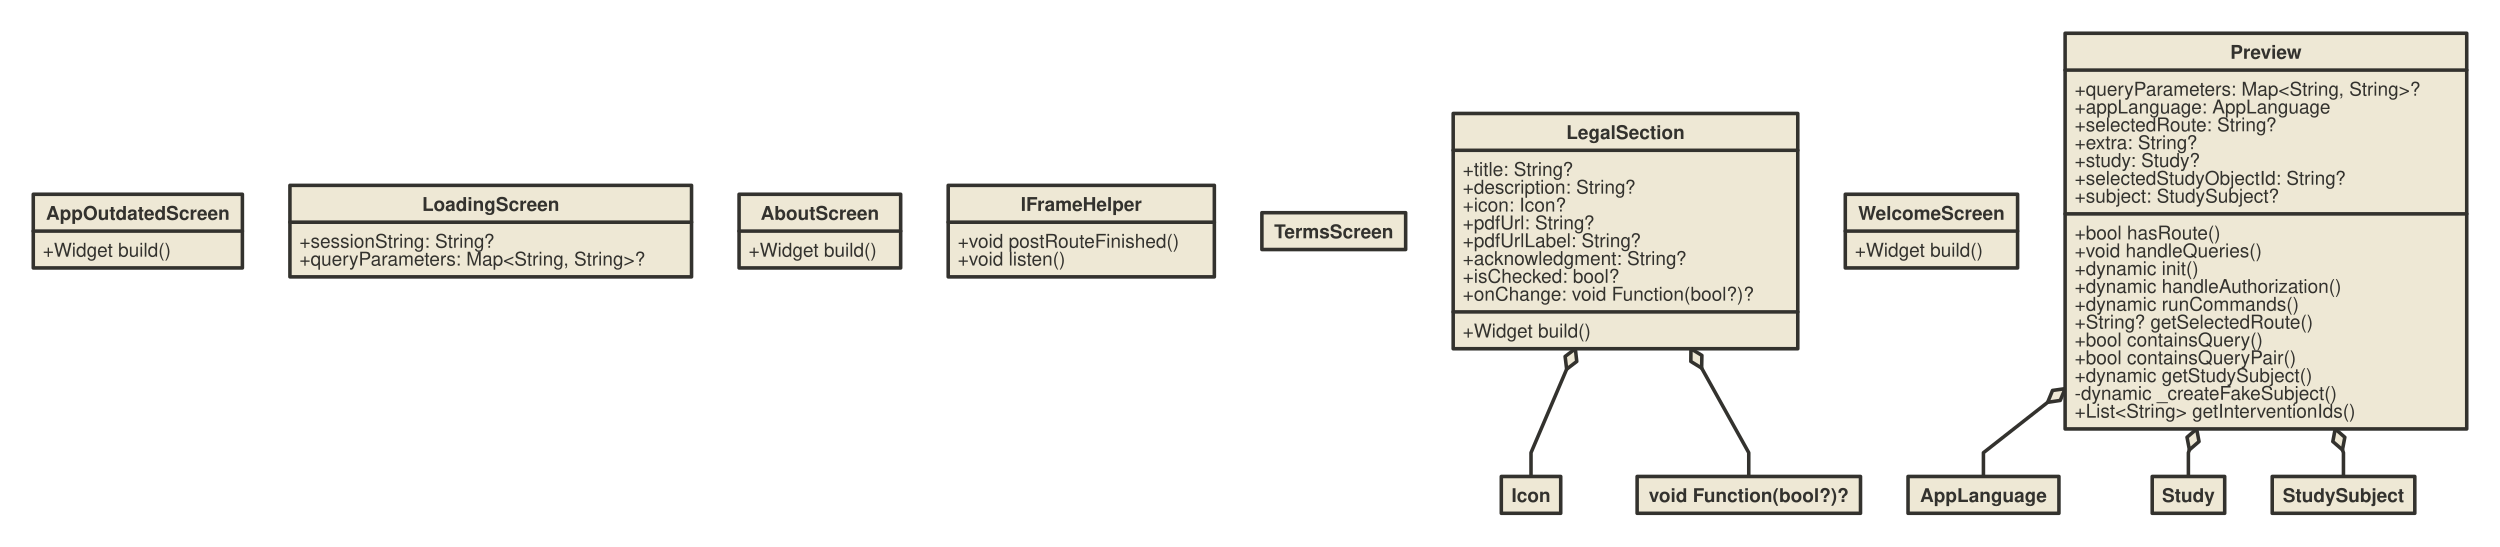
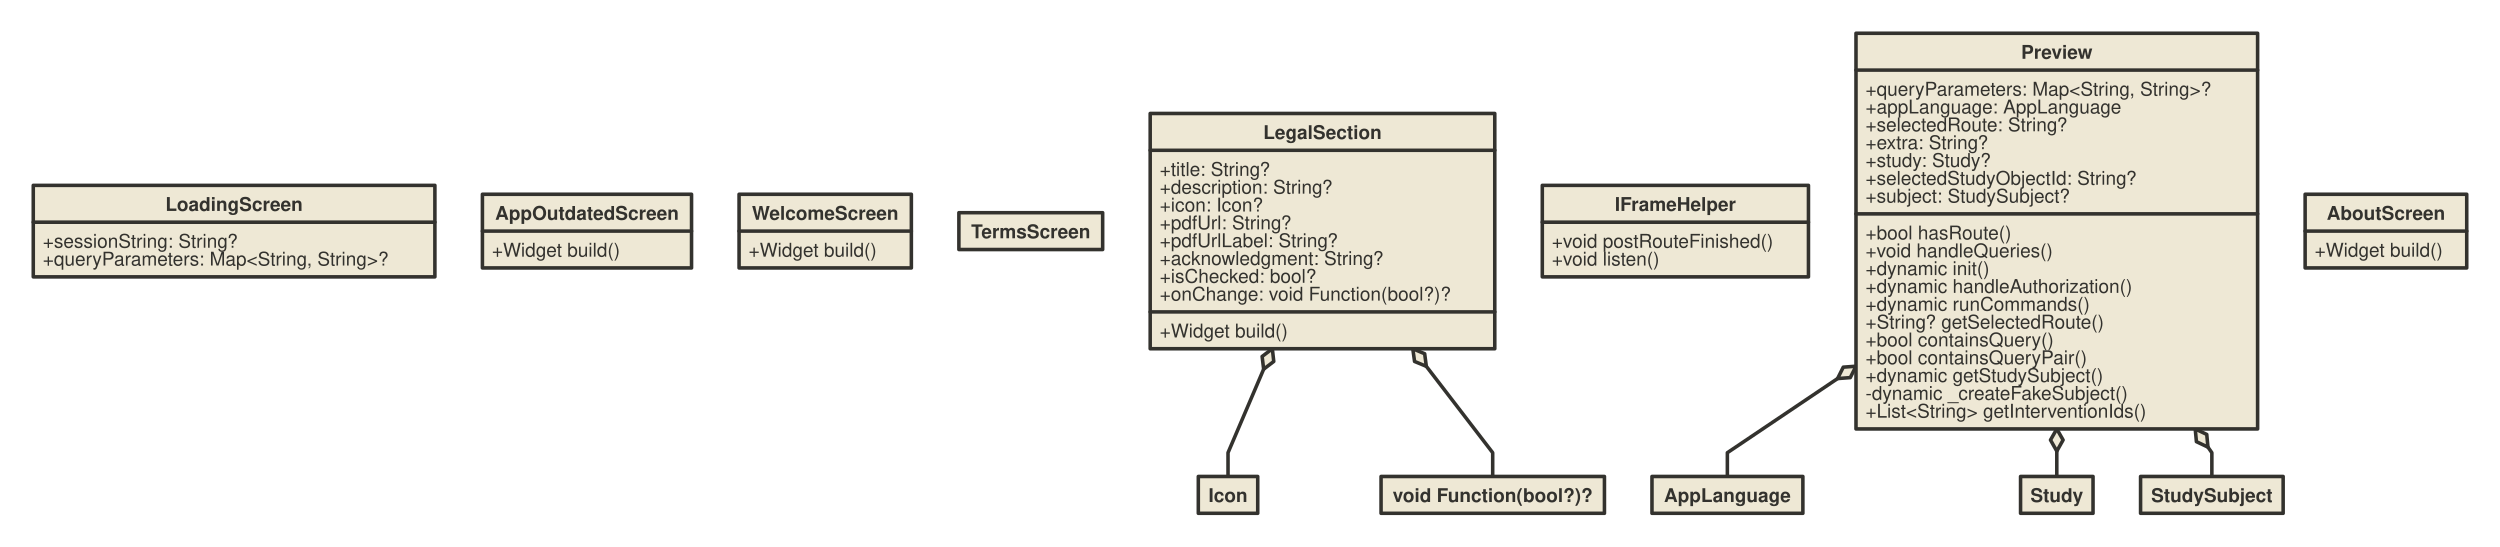
<svg xmlns="http://www.w3.org/2000/svg" version="1.1" baseProfile="full" width="2104.0" height="460.0" viewbox="0 0 2104 460">
-   <g stroke-width="1.0" text-align="left" font="12pt Helvetica, Arial, sans-serif" font-size="12pt" font-family="Helvetica" font-weight="bold" font-style="normal">
+   <g stroke-width="1.0" text-align="left" font="12pt Helvetica, Arial, sans-serif" font-size="12pt" font-family="Helvetica" font-weight="normal" font-style="normal">
    <g font-family="Helvetica" font-size="12pt" font-weight="bold" font-style="normal" stroke-width="3.0" stroke-linejoin="round" stroke-linecap="round" stroke="#33322E">
      <g stroke="transparent" fill="transparent">
        <rect x="0.0" y="0.0" height="460.0" width="2104.0" stroke="none" />
      </g>
      <g transform="translate(8, 8)" fill="#33322E">
        <g transform="translate(20, 20)" fill="#33322E" font-family="Helvetica" font-size="12pt" font-weight="normal" font-style="normal">
-           <path d="M1290.5 282.7 L1260.5 353 L1260.5 373 L1260.5 373.0 " fill="none" />
-           <g fill="#eee8d5">
-             <path d="M1299.0 276.2 L1290.5 282.7 L1289.2 272.0 L1297.8 265.5 Z" />
-           </g>
-           <path d="M1404.1 281.8 L1443.75 353 L1443.75 373 L1443.8 373.0 " fill="none" />
-           <g fill="#eee8d5">
-             <path d="M1404.3 271.1 L1404.1 281.8 L1395.0 276.2 L1395.1 265.5 Z" />
-           </g>
-           <path d="M1695.3 310.6 L1641.25 353 L1641.25 373 L1641.3 373.0 " fill="none" />
-           <g fill="#eee8d5">
-             <path d="M1705.9 309.0 L1695.3 310.6 L1699.4 300.6 L1710.0 299.1 Z" />
-           </g>
-           <path d="M1814.6 350.6 L1813.75 353 L1813.75 373 L1813.8 373.0 " fill="none" />
-           <g fill="#eee8d5">
-             <path d="M1822.7 343.6 L1814.6 350.6 L1812.6 340.0 L1820.7 333.0 Z" />
-           </g>
-           <path d="M1943.4 350.6 L1944.25 353 L1944.25 373 L1944.3 373.0 " fill="none" />
-           <g fill="#eee8d5">
-             <path d="M1945.4 340.0 L1943.4 350.6 L1935.3 343.6 L1937.3 333.0 Z" />
-           </g>
-           <g data-name="AppOutdatedScreen">
-             <g fill="#eee8d5" stroke="#33322E" data-name="AppOutdatedScreen">
-               <rect x="0.0" y="135.5" height="62.0" width="176.0" data-name="AppOutdatedScreen" />
-               <path d="M0.0 166.5 L176.0 166.5" fill="none" data-name="AppOutdatedScreen" />
-             </g>
-             <g transform="translate(0, 135.5)" font-family="Helvetica" font-size="12pt" font-weight="bold" font-style="normal" data-name="AppOutdatedScreen">
-               <g transform="translate(8, 8)" fill="#33322E" text-align="center" data-name="AppOutdatedScreen">
-                 <text x="80.0" y="13.5" stroke="none" text-anchor="middle" data-name="AppOutdatedScreen">AppOutdatedScreen</text>
-               </g>
-             </g>
-             <g transform="translate(0, 166.5)" font-family="Helvetica" font-size="12pt" font-weight="normal" font-style="normal" data-name="AppOutdatedScreen">
-               <g transform="translate(8, 8)" fill="#33322E" text-align="left" data-name="AppOutdatedScreen">
-                 <text x="0.0" y="13.5" stroke="none" data-name="AppOutdatedScreen">+Widget build()</text>
-               </g>
-             </g>
+           <path d="M1035.5 282.7 L1005.5 353 L1005.5 373 L1005.5 373.0 " fill="none" />
+           <g fill="#eee8d5">
+             <path d="M1044.0 276.2 L1035.5 282.7 L1034.2 272.0 L1042.8 265.5 Z" />
+           </g>
+           <path d="M1172.4 280.3 L1228.25 353 L1228.25 373 L1228.3 373.0 " fill="none" />
+           <g fill="#eee8d5">
+             <path d="M1171.0 269.7 L1172.4 280.3 L1162.5 276.2 L1161.0 265.5 Z" />
+           </g>
+           <path d="M1518.5 290.6 L1425.75 353 L1425.75 373 L1425.8 373.0 " fill="none" />
+           <g fill="#eee8d5">
+             <path d="M1529.2 289.8 L1518.5 290.6 L1523.3 281.0 L1534.0 280.2 Z" />
+           </g>
+           <path d="M1703.0 351.7 L1703 353 L1703 373 L1703.0 373.0 " fill="none" />
+           <g fill="#eee8d5">
+             <path d="M1708.3 342.3 L1703.0 351.7 L1697.7 342.3 L1703.0 333.0 Z" />
+           </g>
+           <path d="M1830.2 348.3 L1833.5 353 L1833.5 373 L1833.5 373.0 " fill="none" />
+           <g fill="#eee8d5">
+             <path d="M1829.2 337.6 L1830.2 348.3 L1820.5 343.7 L1819.5 333.0 Z" />
          </g>
          <g data-name="LoadingScreen">
            <g fill="#eee8d5" stroke="#33322E" data-name="LoadingScreen">
-               <rect x="216.0" y="128.0" height="77.0" width="338.0" data-name="LoadingScreen" />
-               <path d="M216.0 159.0 L554.0 159.0" fill="none" data-name="LoadingScreen" />
-             </g>
-             <g transform="translate(216, 128)" font-family="Helvetica" font-size="12pt" font-weight="bold" font-style="normal" data-name="LoadingScreen">
+               <rect x="0.0" y="128.0" height="77.0" width="338.0" data-name="LoadingScreen" />
+               <path d="M0.0 159.0 L338.0 159.0" fill="none" data-name="LoadingScreen" />
+             </g>
+             <g transform="translate(0, 128)" font-family="Helvetica" font-size="12pt" font-weight="bold" font-style="normal" data-name="LoadingScreen">
              <g transform="translate(8, 8)" fill="#33322E" text-align="center" data-name="LoadingScreen">
                <text x="161.0" y="13.5" stroke="none" text-anchor="middle" data-name="LoadingScreen">LoadingScreen</text>
              </g>
            </g>
-             <g transform="translate(216, 159)" font-family="Helvetica" font-size="12pt" font-weight="normal" font-style="normal" data-name="LoadingScreen">
+             <g transform="translate(0, 159)" font-family="Helvetica" font-size="12pt" font-weight="normal" font-style="normal" data-name="LoadingScreen">
              <g transform="translate(8, 8)" fill="#33322E" text-align="left" data-name="LoadingScreen">
                <text x="0.0" y="13.5" stroke="none" data-name="LoadingScreen">+sessionString: String?</text>
                <text x="0.0" y="28.5" stroke="none" data-name="LoadingScreen">+queryParameters: Map&lt;String, String&gt;?</text>
              </g>
            </g>
          </g>
-           <g data-name="AboutScreen">
-             <g fill="#eee8d5" stroke="#33322E" data-name="AboutScreen">
-               <rect x="594.0" y="135.5" height="62.0" width="136.0" data-name="AboutScreen" />
-               <path d="M594.0 166.5 L730.0 166.5" fill="none" data-name="AboutScreen" />
-             </g>
-             <g transform="translate(594, 135.5)" font-family="Helvetica" font-size="12pt" font-weight="bold" font-style="normal" data-name="AboutScreen">
-               <g transform="translate(8, 8)" fill="#33322E" text-align="center" data-name="AboutScreen">
-                 <text x="60.0" y="13.5" stroke="none" text-anchor="middle" data-name="AboutScreen">AboutScreen</text>
-               </g>
-             </g>
-             <g transform="translate(594, 166.5)" font-family="Helvetica" font-size="12pt" font-weight="normal" font-style="normal" data-name="AboutScreen">
-               <g transform="translate(8, 8)" fill="#33322E" text-align="left" data-name="AboutScreen">
-                 <text x="0.0" y="13.5" stroke="none" data-name="AboutScreen">+Widget build()</text>
-               </g>
-             </g>
-           </g>
-           <g data-name="IFrameHelper">
-             <g fill="#eee8d5" stroke="#33322E" data-name="IFrameHelper">
-               <rect x="770.0" y="128.0" height="77.0" width="224.0" data-name="IFrameHelper" />
-               <path d="M770.0 159.0 L994.0 159.0" fill="none" data-name="IFrameHelper" />
-             </g>
-             <g transform="translate(770, 128)" font-family="Helvetica" font-size="12pt" font-weight="bold" font-style="normal" data-name="IFrameHelper">
-               <g transform="translate(8, 8)" fill="#33322E" text-align="center" data-name="IFrameHelper">
-                 <text x="104.0" y="13.5" stroke="none" text-anchor="middle" data-name="IFrameHelper">IFrameHelper</text>
-               </g>
-             </g>
-             <g transform="translate(770, 159)" font-family="Helvetica" font-size="12pt" font-weight="normal" font-style="normal" data-name="IFrameHelper">
-               <g transform="translate(8, 8)" fill="#33322E" text-align="left" data-name="IFrameHelper">
-                 <text x="0.0" y="13.5" stroke="none" data-name="IFrameHelper">+void postRouteFinished()</text>
-                 <text x="0.0" y="28.5" stroke="none" data-name="IFrameHelper">+void listen()</text>
+           <g data-name="AppOutdatedScreen">
+             <g fill="#eee8d5" stroke="#33322E" data-name="AppOutdatedScreen">
+               <rect x="378.0" y="135.5" height="62.0" width="176.0" data-name="AppOutdatedScreen" />
+               <path d="M378.0 166.5 L554.0 166.5" fill="none" data-name="AppOutdatedScreen" />
+             </g>
+             <g transform="translate(378, 135.5)" font-family="Helvetica" font-size="12pt" font-weight="bold" font-style="normal" data-name="AppOutdatedScreen">
+               <g transform="translate(8, 8)" fill="#33322E" text-align="center" data-name="AppOutdatedScreen">
+                 <text x="80.0" y="13.5" stroke="none" text-anchor="middle" data-name="AppOutdatedScreen">AppOutdatedScreen</text>
+               </g>
+             </g>
+             <g transform="translate(378, 166.5)" font-family="Helvetica" font-size="12pt" font-weight="normal" font-style="normal" data-name="AppOutdatedScreen">
+               <g transform="translate(8, 8)" fill="#33322E" text-align="left" data-name="AppOutdatedScreen">
+                 <text x="0.0" y="13.5" stroke="none" data-name="AppOutdatedScreen">+Widget build()</text>
+               </g>
+             </g>
+           </g>
+           <g data-name="WelcomeScreen">
+             <g fill="#eee8d5" stroke="#33322E" data-name="WelcomeScreen">
+               <rect x="594.0" y="135.5" height="62.0" width="145.0" data-name="WelcomeScreen" />
+               <path d="M594.0 166.5 L739.0 166.5" fill="none" data-name="WelcomeScreen" />
+             </g>
+             <g transform="translate(594, 135.5)" font-family="Helvetica" font-size="12pt" font-weight="bold" font-style="normal" data-name="WelcomeScreen">
+               <g transform="translate(8, 8)" fill="#33322E" text-align="center" data-name="WelcomeScreen">
+                 <text x="64.5" y="13.5" stroke="none" text-anchor="middle" data-name="WelcomeScreen">WelcomeScreen</text>
+               </g>
+             </g>
+             <g transform="translate(594, 166.5)" font-family="Helvetica" font-size="12pt" font-weight="normal" font-style="normal" data-name="WelcomeScreen">
+               <g transform="translate(8, 8)" fill="#33322E" text-align="left" data-name="WelcomeScreen">
+                 <text x="0.0" y="13.5" stroke="none" data-name="WelcomeScreen">+Widget build()</text>
              </g>
            </g>
          </g>
          <g data-name="TermsScreen">
            <g fill="#eee8d5" stroke="#33322E" data-name="TermsScreen">
-               <rect x="1034.0" y="151.0" height="31.0" width="121.0" data-name="TermsScreen" />
-             </g>
-             <g transform="translate(1034, 151)" font-family="Helvetica" font-size="12pt" font-weight="bold" font-style="normal" data-name="TermsScreen">
+               <rect x="779.0" y="151.0" height="31.0" width="121.0" data-name="TermsScreen" />
+             </g>
+             <g transform="translate(779, 151)" font-family="Helvetica" font-size="12pt" font-weight="bold" font-style="normal" data-name="TermsScreen">
              <g transform="translate(8, 8)" fill="#33322E" text-align="center" data-name="TermsScreen">
                <text x="52.5" y="13.5" stroke="none" text-anchor="middle" data-name="TermsScreen">TermsScreen</text>
              </g>
            </g>
          </g>
          <g data-name="LegalSection">
            <g fill="#eee8d5" stroke="#33322E" data-name="LegalSection">
-               <rect x="1195.0" y="67.5" height="198.0" width="290.0" data-name="LegalSection" />
-               <path d="M1195.0 98.5 L1485.0 98.5" fill="none" data-name="LegalSection" />
-               <path d="M1195.0 234.5 L1485.0 234.5" fill="none" data-name="LegalSection" />
-             </g>
-             <g transform="translate(1195, 67.5)" font-family="Helvetica" font-size="12pt" font-weight="bold" font-style="normal" data-name="LegalSection">
+               <rect x="940.0" y="67.5" height="198.0" width="290.0" data-name="LegalSection" />
+               <path d="M940.0 98.5 L1230.0 98.5" fill="none" data-name="LegalSection" />
+               <path d="M940.0 234.5 L1230.0 234.5" fill="none" data-name="LegalSection" />
+             </g>
+             <g transform="translate(940, 67.5)" font-family="Helvetica" font-size="12pt" font-weight="bold" font-style="normal" data-name="LegalSection">
              <g transform="translate(8, 8)" fill="#33322E" text-align="center" data-name="LegalSection">
                <text x="137.0" y="13.5" stroke="none" text-anchor="middle" data-name="LegalSection">LegalSection</text>
              </g>
            </g>
-             <g transform="translate(1195, 98.5)" font-family="Helvetica" font-size="12pt" font-weight="normal" font-style="normal" data-name="LegalSection">
+             <g transform="translate(940, 98.5)" font-family="Helvetica" font-size="12pt" font-weight="normal" font-style="normal" data-name="LegalSection">
              <g transform="translate(8, 8)" fill="#33322E" text-align="left" data-name="LegalSection">
                <text x="0.0" y="13.5" stroke="none" data-name="LegalSection">+title: String?</text>
                <text x="0.0" y="28.5" stroke="none" data-name="LegalSection">+description: String?</text>
                <text x="0.0" y="43.5" stroke="none" data-name="LegalSection">+icon: Icon?</text>
                <text x="0.0" y="58.5" stroke="none" data-name="LegalSection">+pdfUrl: String?</text>
                <text x="0.0" y="73.5" stroke="none" data-name="LegalSection">+pdfUrlLabel: String?</text>
                <text x="0.0" y="88.5" stroke="none" data-name="LegalSection">+acknowledgment: String?</text>
                <text x="0.0" y="103.5" stroke="none" data-name="LegalSection">+isChecked: bool?</text>
                <text x="0.0" y="118.5" stroke="none" data-name="LegalSection">+onChange: void Function(bool?)?</text>
              </g>
            </g>
-             <g transform="translate(1195, 234.5)" font-family="Helvetica" font-size="12pt" font-weight="normal" font-style="normal" data-name="LegalSection">
+             <g transform="translate(940, 234.5)" font-family="Helvetica" font-size="12pt" font-weight="normal" font-style="normal" data-name="LegalSection">
              <g transform="translate(8, 8)" fill="#33322E" text-align="left" data-name="LegalSection">
                <text x="0.0" y="13.5" stroke="none" data-name="LegalSection">+Widget build()</text>
              </g>
            </g>
          </g>
          <g data-name="Icon">
            <g fill="#eee8d5" stroke="#33322E" data-name="Icon">
-               <rect x="1235.5" y="373.0" height="31.0" width="50.0" data-name="Icon" />
-             </g>
-             <g transform="translate(1235.5, 373)" font-family="Helvetica" font-size="12pt" font-weight="bold" font-style="normal" data-name="Icon">
+               <rect x="980.5" y="373.0" height="31.0" width="50.0" data-name="Icon" />
+             </g>
+             <g transform="translate(980.5, 373)" font-family="Helvetica" font-size="12pt" font-weight="bold" font-style="normal" data-name="Icon">
              <g transform="translate(8, 8)" fill="#33322E" text-align="center" data-name="Icon">
                <text x="17.0" y="13.5" stroke="none" text-anchor="middle" data-name="Icon">Icon</text>
              </g>
            </g>
          </g>
          <g data-name="void Function(bool?)?">
            <g fill="#eee8d5" stroke="#33322E" data-name="void Function(bool?)?">
-               <rect x="1349.8" y="373.0" height="31.0" width="188.0" data-name="void Function(bool?)?" />
-             </g>
-             <g transform="translate(1349.75, 373)" font-family="Helvetica" font-size="12pt" font-weight="bold" font-style="normal" data-name="void Function(bool?)?">
+               <rect x="1134.3" y="373.0" height="31.0" width="188.0" data-name="void Function(bool?)?" />
+             </g>
+             <g transform="translate(1134.25, 373)" font-family="Helvetica" font-size="12pt" font-weight="bold" font-style="normal" data-name="void Function(bool?)?">
              <g transform="translate(8, 8)" fill="#33322E" text-align="center" data-name="void Function(bool?)?">
                <text x="86.0" y="13.5" stroke="none" text-anchor="middle" data-name="void Function(bool?)?">void Function(bool?)?</text>
              </g>
            </g>
          </g>
-           <g data-name="WelcomeScreen">
-             <g fill="#eee8d5" stroke="#33322E" data-name="WelcomeScreen">
-               <rect x="1525.0" y="135.5" height="62.0" width="145.0" data-name="WelcomeScreen" />
-               <path d="M1525.0 166.5 L1670.0 166.5" fill="none" data-name="WelcomeScreen" />
-             </g>
-             <g transform="translate(1525, 135.5)" font-family="Helvetica" font-size="12pt" font-weight="bold" font-style="normal" data-name="WelcomeScreen">
-               <g transform="translate(8, 8)" fill="#33322E" text-align="center" data-name="WelcomeScreen">
-                 <text x="64.5" y="13.5" stroke="none" text-anchor="middle" data-name="WelcomeScreen">WelcomeScreen</text>
-               </g>
-             </g>
-             <g transform="translate(1525, 166.5)" font-family="Helvetica" font-size="12pt" font-weight="normal" font-style="normal" data-name="WelcomeScreen">
-               <g transform="translate(8, 8)" fill="#33322E" text-align="left" data-name="WelcomeScreen">
-                 <text x="0.0" y="13.5" stroke="none" data-name="WelcomeScreen">+Widget build()</text>
+           <g data-name="IFrameHelper">
+             <g fill="#eee8d5" stroke="#33322E" data-name="IFrameHelper">
+               <rect x="1270.0" y="128.0" height="77.0" width="224.0" data-name="IFrameHelper" />
+               <path d="M1270.0 159.0 L1494.0 159.0" fill="none" data-name="IFrameHelper" />
+             </g>
+             <g transform="translate(1270, 128)" font-family="Helvetica" font-size="12pt" font-weight="bold" font-style="normal" data-name="IFrameHelper">
+               <g transform="translate(8, 8)" fill="#33322E" text-align="center" data-name="IFrameHelper">
+                 <text x="104.0" y="13.5" stroke="none" text-anchor="middle" data-name="IFrameHelper">IFrameHelper</text>
+               </g>
+             </g>
+             <g transform="translate(1270, 159)" font-family="Helvetica" font-size="12pt" font-weight="normal" font-style="normal" data-name="IFrameHelper">
+               <g transform="translate(8, 8)" fill="#33322E" text-align="left" data-name="IFrameHelper">
+                 <text x="0.0" y="13.5" stroke="none" data-name="IFrameHelper">+void postRouteFinished()</text>
+                 <text x="0.0" y="28.5" stroke="none" data-name="IFrameHelper">+void listen()</text>
              </g>
            </g>
          </g>
          <g data-name="Preview">
            <g fill="#eee8d5" stroke="#33322E" data-name="Preview">
-               <rect x="1710.0" y="0.0" height="333.0" width="338.0" data-name="Preview" />
-               <path d="M1710.0 31.0 L2048.0 31.0" fill="none" data-name="Preview" />
-               <path d="M1710.0 152.0 L2048.0 152.0" fill="none" data-name="Preview" />
-             </g>
-             <g transform="translate(1710, 0)" font-family="Helvetica" font-size="12pt" font-weight="bold" font-style="normal" data-name="Preview">
+               <rect x="1534.0" y="0.0" height="333.0" width="338.0" data-name="Preview" />
+               <path d="M1534.0 31.0 L1872.0 31.0" fill="none" data-name="Preview" />
+               <path d="M1534.0 152.0 L1872.0 152.0" fill="none" data-name="Preview" />
+             </g>
+             <g transform="translate(1534, 0)" font-family="Helvetica" font-size="12pt" font-weight="bold" font-style="normal" data-name="Preview">
              <g transform="translate(8, 8)" fill="#33322E" text-align="center" data-name="Preview">
                <text x="161.0" y="13.5" stroke="none" text-anchor="middle" data-name="Preview">Preview</text>
              </g>
            </g>
-             <g transform="translate(1710, 31)" font-family="Helvetica" font-size="12pt" font-weight="normal" font-style="normal" data-name="Preview">
+             <g transform="translate(1534, 31)" font-family="Helvetica" font-size="12pt" font-weight="normal" font-style="normal" data-name="Preview">
              <g transform="translate(8, 8)" fill="#33322E" text-align="left" data-name="Preview">
                <text x="0.0" y="13.5" stroke="none" data-name="Preview">+queryParameters: Map&lt;String, String&gt;?</text>
                <text x="0.0" y="28.5" stroke="none" data-name="Preview">+appLanguage: AppLanguage</text>
                <text x="0.0" y="43.5" stroke="none" data-name="Preview">+selectedRoute: String?</text>
                <text x="0.0" y="58.5" stroke="none" data-name="Preview">+extra: String?</text>
                <text x="0.0" y="73.5" stroke="none" data-name="Preview">+study: Study?</text>
                <text x="0.0" y="88.5" stroke="none" data-name="Preview">+selectedStudyObjectId: String?</text>
                <text x="0.0" y="103.5" stroke="none" data-name="Preview">+subject: StudySubject?</text>
              </g>
            </g>
-             <g transform="translate(1710, 152)" font-family="Helvetica" font-size="12pt" font-weight="normal" font-style="normal" data-name="Preview">
+             <g transform="translate(1534, 152)" font-family="Helvetica" font-size="12pt" font-weight="normal" font-style="normal" data-name="Preview">
              <g transform="translate(8, 8)" fill="#33322E" text-align="left" data-name="Preview">
                <text x="0.0" y="13.5" stroke="none" data-name="Preview">+bool hasRoute()</text>
                <text x="0.0" y="28.5" stroke="none" data-name="Preview">+void handleQueries()</text>
                <text x="0.0" y="43.5" stroke="none" data-name="Preview">+dynamic init()</text>
                <text x="0.0" y="58.5" stroke="none" data-name="Preview">+dynamic handleAuthorization()</text>
                <text x="0.0" y="73.5" stroke="none" data-name="Preview">+dynamic runCommands()</text>
                <text x="0.0" y="88.5" stroke="none" data-name="Preview">+String? getSelectedRoute()</text>
                <text x="0.0" y="103.5" stroke="none" data-name="Preview">+bool containsQuery()</text>
                <text x="0.0" y="118.5" stroke="none" data-name="Preview">+bool containsQueryPair()</text>
                <text x="0.0" y="133.5" stroke="none" data-name="Preview">+dynamic getStudySubject()</text>
                <text x="0.0" y="148.5" stroke="none" data-name="Preview">-dynamic _createFakeSubject()</text>
                <text x="0.0" y="163.5" stroke="none" data-name="Preview">+List&lt;String&gt; getInterventionIds()</text>
              </g>
            </g>
          </g>
          <g data-name="AppLanguage">
            <g fill="#eee8d5" stroke="#33322E" data-name="AppLanguage">
-               <rect x="1577.8" y="373.0" height="31.0" width="127.0" data-name="AppLanguage" />
-             </g>
-             <g transform="translate(1577.75, 373)" font-family="Helvetica" font-size="12pt" font-weight="bold" font-style="normal" data-name="AppLanguage">
+               <rect x="1362.3" y="373.0" height="31.0" width="127.0" data-name="AppLanguage" />
+             </g>
+             <g transform="translate(1362.25, 373)" font-family="Helvetica" font-size="12pt" font-weight="bold" font-style="normal" data-name="AppLanguage">
              <g transform="translate(8, 8)" fill="#33322E" text-align="center" data-name="AppLanguage">
                <text x="55.5" y="13.5" stroke="none" text-anchor="middle" data-name="AppLanguage">AppLanguage</text>
              </g>
            </g>
          </g>
          <g data-name="Study">
            <g fill="#eee8d5" stroke="#33322E" data-name="Study">
-               <rect x="1783.3" y="373.0" height="31.0" width="61.0" data-name="Study" />
-             </g>
-             <g transform="translate(1783.25, 373)" font-family="Helvetica" font-size="12pt" font-weight="bold" font-style="normal" data-name="Study">
+               <rect x="1672.5" y="373.0" height="31.0" width="61.0" data-name="Study" />
+             </g>
+             <g transform="translate(1672.5, 373)" font-family="Helvetica" font-size="12pt" font-weight="bold" font-style="normal" data-name="Study">
              <g transform="translate(8, 8)" fill="#33322E" text-align="center" data-name="Study">
                <text x="22.5" y="13.5" stroke="none" text-anchor="middle" data-name="Study">Study</text>
              </g>
            </g>
          </g>
          <g data-name="StudySubject">
            <g fill="#eee8d5" stroke="#33322E" data-name="StudySubject">
-               <rect x="1884.3" y="373.0" height="31.0" width="120.0" data-name="StudySubject" />
-             </g>
-             <g transform="translate(1884.25, 373)" font-family="Helvetica" font-size="12pt" font-weight="bold" font-style="normal" data-name="StudySubject">
+               <rect x="1773.5" y="373.0" height="31.0" width="120.0" data-name="StudySubject" />
+             </g>
+             <g transform="translate(1773.5, 373)" font-family="Helvetica" font-size="12pt" font-weight="bold" font-style="normal" data-name="StudySubject">
              <g transform="translate(8, 8)" fill="#33322E" text-align="center" data-name="StudySubject">
                <text x="52.0" y="13.5" stroke="none" text-anchor="middle" data-name="StudySubject">StudySubject</text>
+               </g>
+             </g>
+           </g>
+           <g data-name="AboutScreen">
+             <g fill="#eee8d5" stroke="#33322E" data-name="AboutScreen">
+               <rect x="1912.0" y="135.5" height="62.0" width="136.0" data-name="AboutScreen" />
+               <path d="M1912.0 166.5 L2048.0 166.5" fill="none" data-name="AboutScreen" />
+             </g>
+             <g transform="translate(1912, 135.5)" font-family="Helvetica" font-size="12pt" font-weight="bold" font-style="normal" data-name="AboutScreen">
+               <g transform="translate(8, 8)" fill="#33322E" text-align="center" data-name="AboutScreen">
+                 <text x="60.0" y="13.5" stroke="none" text-anchor="middle" data-name="AboutScreen">AboutScreen</text>
+               </g>
+             </g>
+             <g transform="translate(1912, 166.5)" font-family="Helvetica" font-size="12pt" font-weight="normal" font-style="normal" data-name="AboutScreen">
+               <g transform="translate(8, 8)" fill="#33322E" text-align="left" data-name="AboutScreen">
+                 <text x="0.0" y="13.5" stroke="none" data-name="AboutScreen">+Widget build()</text>
              </g>
            </g>
          </g>
        </g>
      </g>
    </g>
  </g>
</svg>
